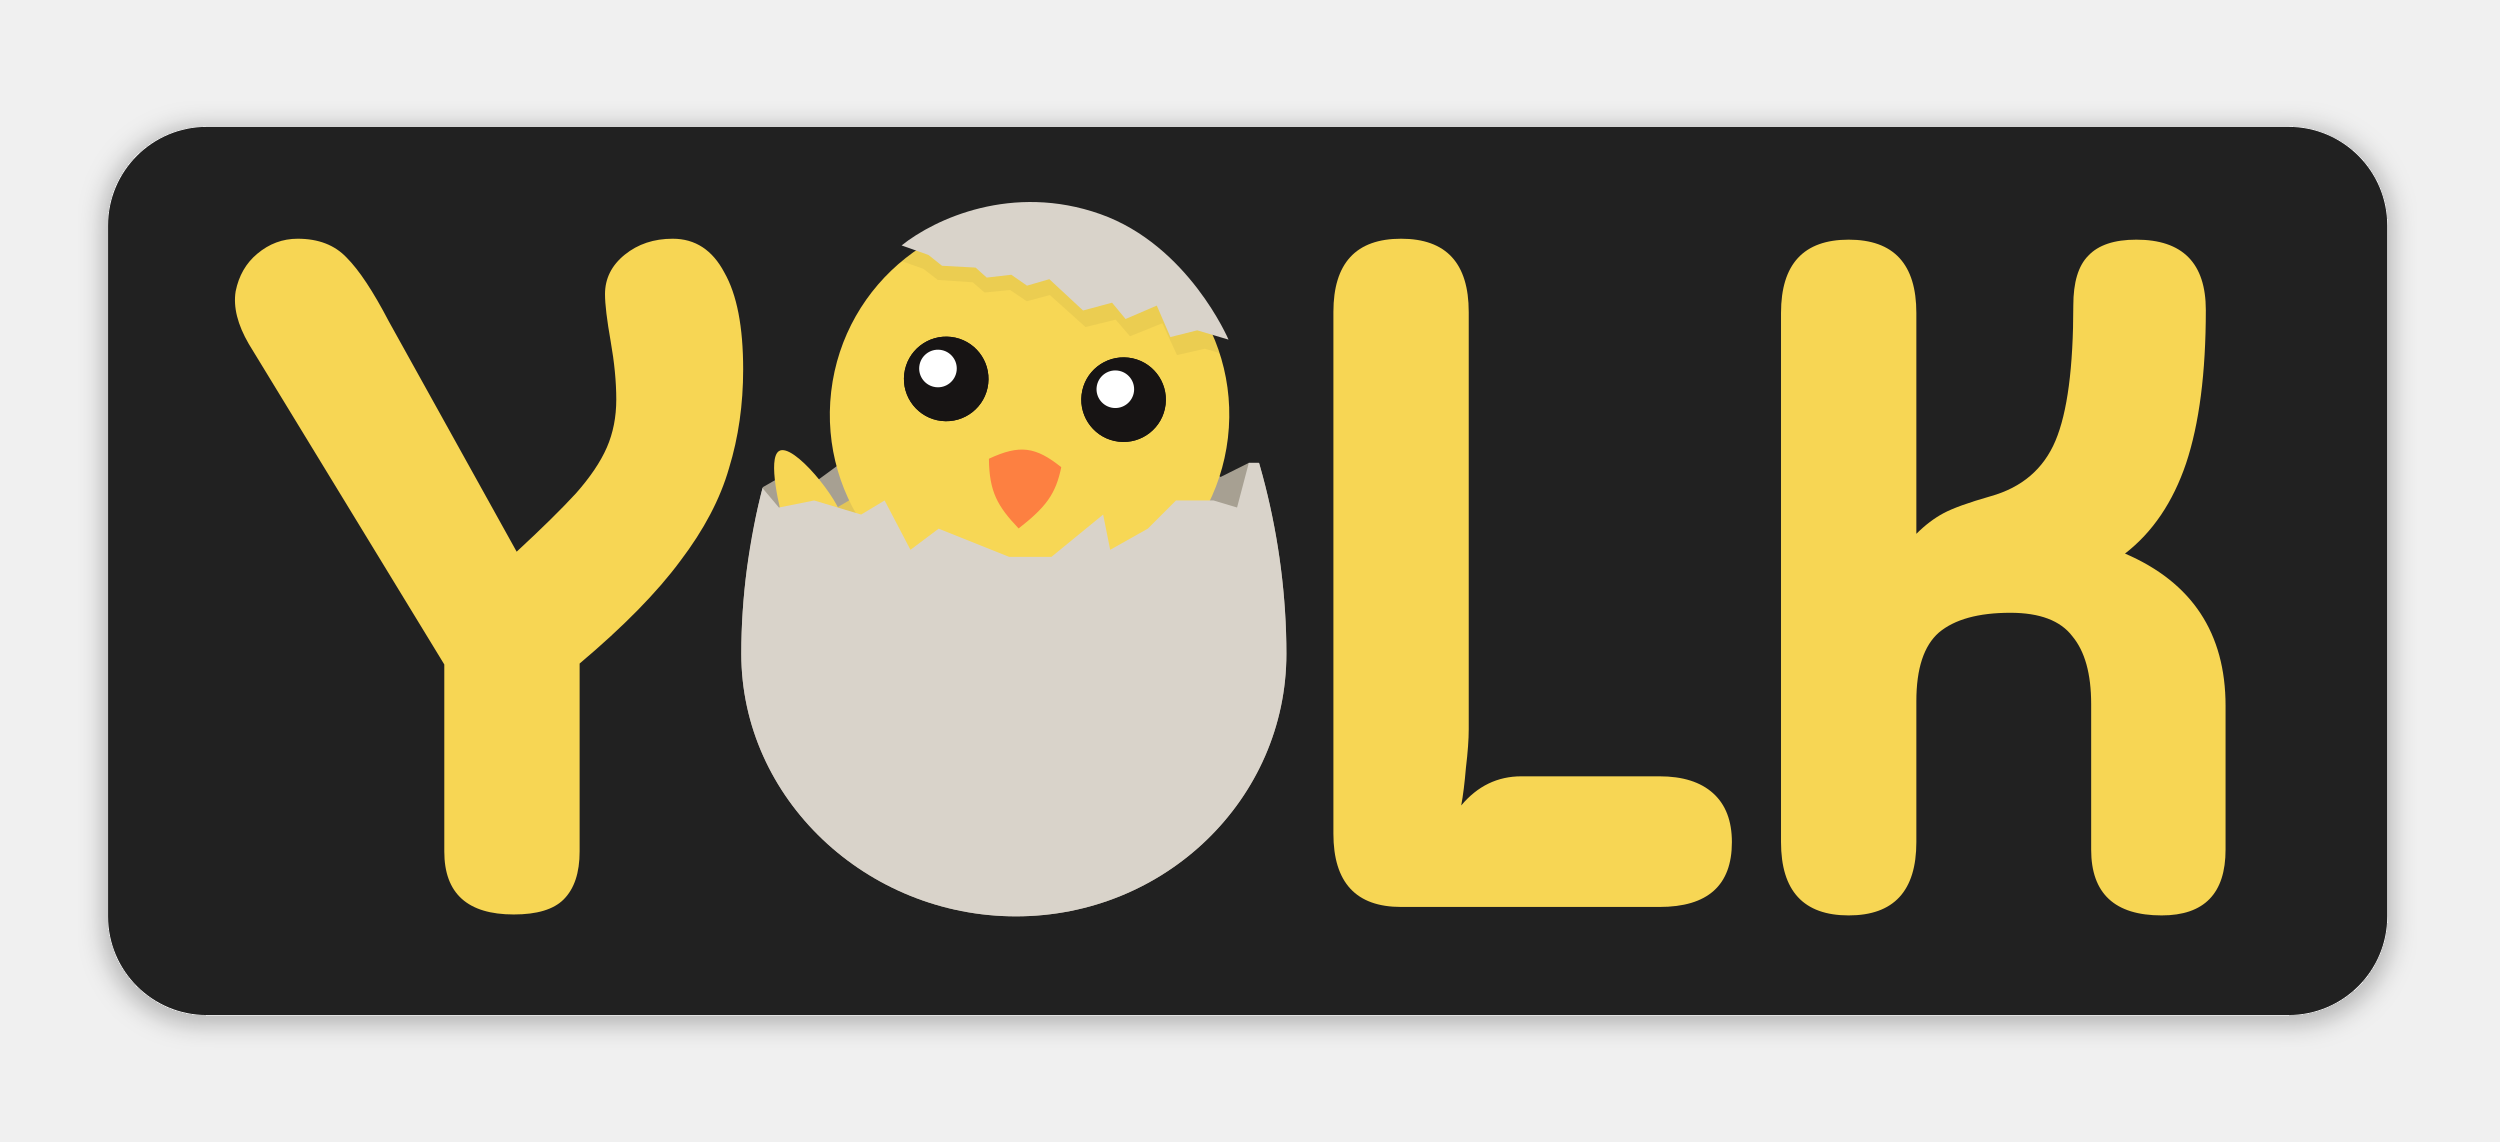
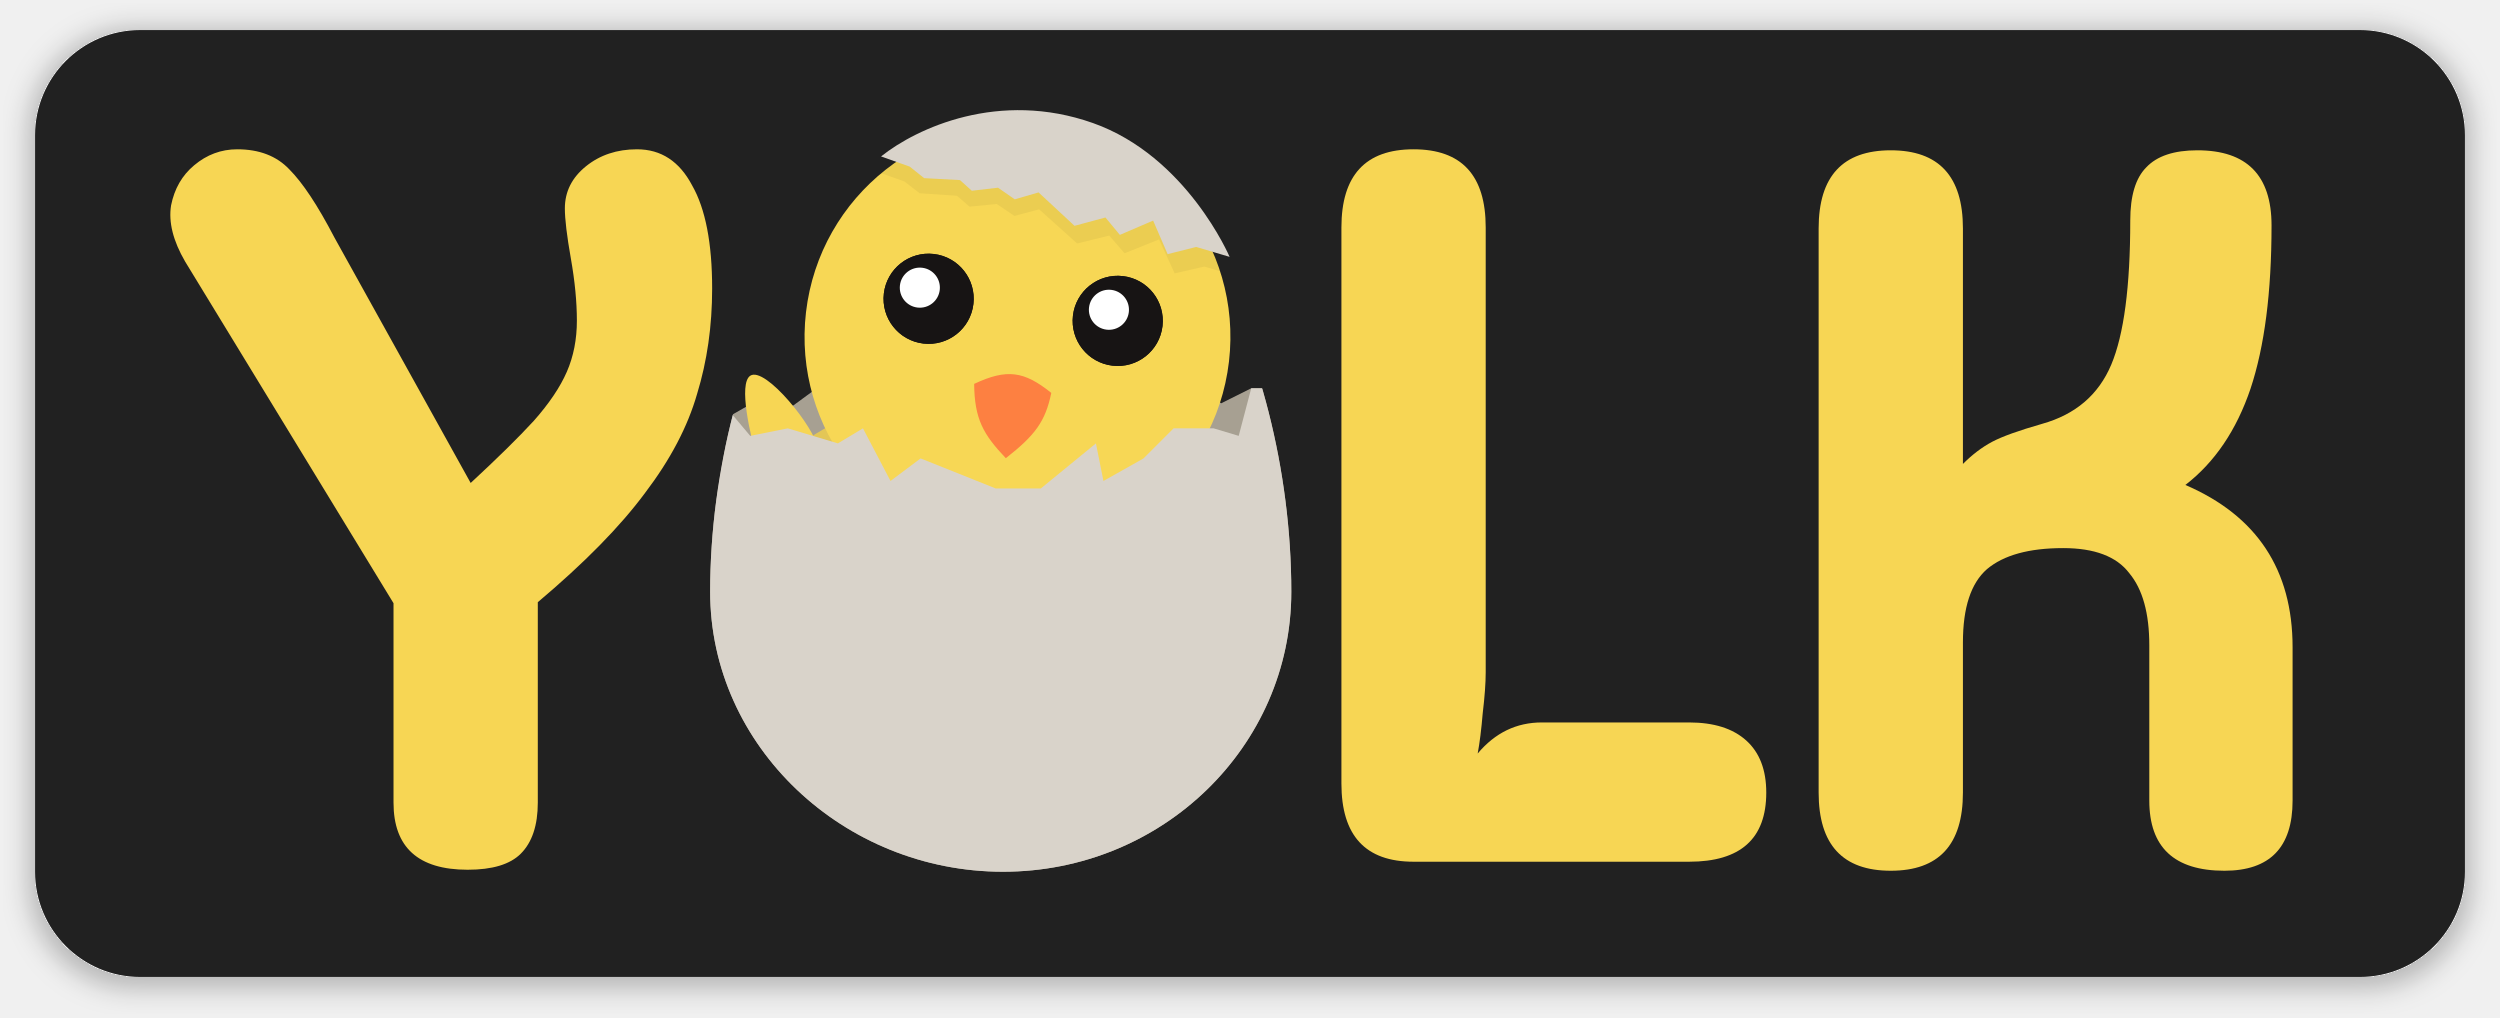
- <svg xmlns="http://www.w3.org/2000/svg" width="532" height="243" viewBox="0 0 532 243" fill="none">
+ <svg xmlns="http://www.w3.org/2000/svg" width="499" height="203" viewBox="0 0 499 203" fill="none">
  <g filter="url(#filter0_d_512_246)">
-     <rect x="23" y="27" width="485" height="189" rx="21" fill="#212121" />
+     <rect x="7" y="6" width="485" height="189" rx="21" fill="#212121" />
  </g>
-   <path d="M460 194.8C450 194.8 445 190.133 445 180.8V149.8C445 143.4 443.667 138.6 441 135.4C438.467 132.067 434.067 130.4 427.8 130.4C421 130.4 415.933 131.8 412.6 134.6C409.4 137.4 407.8 142.267 407.8 149.2V179.2C407.8 189.6 403 194.8 393.4 194.8C383.8 194.8 379 189.6 379 179.2V66.6C379 56.2 383.8 51 393.4 51C403 51 407.8 56.2 407.8 66.6V113.6C409.667 111.733 411.6 110.267 413.6 109.2C415.6 108.133 418.933 106.933 423.6 105.6C430.267 103.733 434.867 99.8 437.4 93.8C439.933 87.8 441.2 78.2 441.2 65C441.2 60.067 442.267 56.533 444.4 54.4C446.533 52.133 449.933 51 454.6 51C464.467 51 469.4 56 469.4 66C469.4 79.333 468 90.2 465.2 98.6C462.4 106.867 458.067 113.267 452.2 117.8C466.467 123.933 473.6 134.733 473.6 150.2V180.8C473.6 190.133 469.067 194.8 460 194.8Z" fill="#F7D654" />
-   <path d="M298.147 193C288.547 193 283.747 187.8 283.747 177.4V66.4C283.747 56 288.547 50.8 298.147 50.8C307.747 50.8 312.547 56 312.547 66.4V155.2C312.547 157.333 312.347 160.066 311.947 163.4C311.68 166.6 311.347 169.266 310.947 171.4C314.414 167.266 318.68 165.2 323.747 165.2H353.147C358.08 165.2 361.88 166.4 364.547 168.8C367.214 171.2 368.547 174.666 368.547 179.2C368.547 188.4 363.414 193 353.147 193H298.147Z" fill="#F7D654" />
-   <path d="M109.345 194.6C99.479 194.6 94.546 190.133 94.546 181.2V141.4L52.946 73.2C50.545 69.067 49.612 65.333 50.145 62C50.812 58.666 52.346 56 54.745 54C57.279 51.867 60.145 50.8 63.346 50.8C67.746 50.8 71.212 52.133 73.746 54.8C76.412 57.467 79.412 62 82.746 68.4L109.945 117.4C115.279 112.466 119.479 108.333 122.545 105C125.612 101.533 127.812 98.266 129.145 95.2C130.479 92.133 131.145 88.733 131.145 85C131.145 81.266 130.745 77.133 129.945 72.6C129.145 68.067 128.745 64.733 128.745 62.6C128.745 59.267 130.145 56.467 132.945 54.2C135.745 51.933 139.145 50.8 143.145 50.8C147.945 50.8 151.612 53.2 154.145 58C156.812 62.666 158.145 69.533 158.145 78.6C158.145 86.067 157.145 93.067 155.145 99.6C153.279 106.133 149.812 112.733 144.745 119.4C139.812 126.066 132.679 133.333 123.345 141.2V181.2C123.345 185.733 122.212 189.133 119.945 191.4C117.812 193.533 114.279 194.6 109.345 194.6Z" fill="#F7D654" />
-   <mask id="mask0_512_246" style="mask-type:alpha" maskUnits="userSpaceOnUse" x="157" y="41" width="117" height="154">
-     <path d="M273.746 139.124C273.746 169.983 247.981 195 216.199 195C184.416 195 157.746 169.983 157.746 139.124C157.746 90.516 184.416 41 216.199 41C247.981 41 273.746 90.516 273.746 139.124Z" fill="#AEA895" />
+   <path d="M444 173.8C434 173.8 429 169.133 429 159.8V128.8C429 122.4 427.667 117.6 425 114.4C422.467 111.067 418.067 109.4 411.8 109.4C405 109.4 399.933 110.8 396.6 113.6C393.4 116.4 391.8 121.267 391.8 128.2V158.2C391.8 168.6 387 173.8 377.4 173.8C367.8 173.8 363 168.6 363 158.2V45.6C363 35.2 367.8 30 377.4 30C387 30 391.8 35.2 391.8 45.6V92.6C393.667 90.733 395.6 89.267 397.6 88.2C399.6 87.133 402.933 85.933 407.6 84.6C414.267 82.733 418.867 78.8 421.4 72.8C423.933 66.8 425.2 57.2 425.2 44C425.2 39.067 426.267 35.533 428.4 33.4C430.533 31.133 433.933 30 438.6 30C448.467 30 453.4 35 453.4 45C453.4 58.333 452 69.2 449.2 77.6C446.4 85.867 442.067 92.267 436.2 96.8C450.467 102.933 457.6 113.733 457.6 129.2V159.8C457.6 169.133 453.067 173.8 444 173.8Z" fill="#F7D654" />
+   <path d="M282.147 172C272.547 172 267.747 166.8 267.747 156.4V45.4C267.747 35 272.547 29.8 282.147 29.8C291.747 29.8 296.547 35 296.547 45.4V134.2C296.547 136.333 296.347 139.066 295.947 142.4C295.68 145.6 295.347 148.266 294.947 150.4C298.414 146.266 302.68 144.2 307.747 144.2H337.147C342.08 144.2 345.88 145.4 348.547 147.8C351.214 150.2 352.547 153.666 352.547 158.2C352.547 167.4 347.414 172 337.147 172H282.147Z" fill="#F7D654" />
+   <path d="M93.346 173.6C83.479 173.6 78.546 169.133 78.546 160.2V120.4L36.946 52.2C34.545 48.066 33.612 44.333 34.145 41C34.812 37.666 36.346 35 38.745 33C41.279 30.866 44.145 29.8 47.346 29.8C51.745 29.8 55.212 31.133 57.745 33.8C60.412 36.467 63.412 41 66.746 47.4L93.945 96.4C99.279 91.466 103.479 87.333 106.545 84C109.612 80.533 111.812 77.266 113.145 74.2C114.479 71.133 115.145 67.733 115.145 64C115.145 60.267 114.745 56.133 113.945 51.6C113.145 47.066 112.745 43.733 112.745 41.6C112.745 38.267 114.145 35.467 116.945 33.2C119.745 30.933 123.145 29.8 127.145 29.8C131.945 29.8 135.612 32.2 138.145 37C140.812 41.666 142.145 48.533 142.145 57.6C142.145 65.067 141.145 72.067 139.145 78.6C137.279 85.133 133.812 91.733 128.745 98.4C123.812 105.066 116.679 112.333 107.345 120.2V160.2C107.345 164.733 106.212 168.133 103.945 170.4C101.812 172.533 98.279 173.6 93.346 173.6Z" fill="#F7D654" />
+   <mask id="mask0_512_246" style="mask-type:alpha" maskUnits="userSpaceOnUse" x="141" y="20" width="117" height="154">
+     <path d="M257.746 118.124C257.746 148.983 231.981 174 200.199 174C168.416 174 141.746 148.983 141.746 118.124C141.746 69.516 168.416 20 200.199 20C231.981 20 257.746 69.516 257.746 118.124Z" fill="#AEA895" />
  </mask>
  <g mask="url(#mask0_512_246)">
-     <path d="M168.746 100L161.746 104L145.246 200.5L286.746 213.5L278.246 100.5L269.746 98.5H265.746L259.746 101.5L253.246 97.5L248.246 104L242.246 103.5L236.246 117L234.746 109.5L223.746 118.5H214.746L199.746 112.5L195.246 109L186.246 102.5L181.746 96.5L174.246 102L168.746 100Z" fill="#A7A092" />
+     <path d="M152.746 79L145.746 83L129.246 179.5L270.746 192.5L262.246 79.5L253.746 77.5H249.746L243.746 80.5L237.246 76.5L232.246 83L226.246 82.5L220.246 96L218.746 88.5L207.746 97.5H198.746L183.746 91.5L179.246 88L170.246 81.5L165.746 75.5L158.246 81L152.746 79Z" fill="#A7A092" />
  </g>
-   <ellipse cx="212.819" cy="141.881" rx="53.5" ry="42.5" transform="rotate(6.66861 212.819 141.881)" fill="#E3C656" />
-   <circle cx="219.09" cy="88.246" r="42.5" transform="rotate(6.66861 219.09 88.246)" fill="#F7D755" />
-   <mask id="mask1_512_246" style="mask-type:alpha" maskUnits="userSpaceOnUse" x="176" y="45" width="86" height="86">
-     <circle cx="219.09" cy="88.246" r="42.5" transform="rotate(6.66861 219.09 88.246)" fill="#F7D755" />
+   <ellipse cx="196.819" cy="120.881" rx="53.5" ry="42.5" transform="rotate(6.66861 196.819 120.881)" fill="#E3C656" />
+   <circle cx="203.09" cy="67.246" r="42.5" transform="rotate(6.66861 203.09 67.246)" fill="#F7D755" />
+   <mask id="mask1_512_246" style="mask-type:alpha" maskUnits="userSpaceOnUse" x="160" y="24" width="86" height="86">
+     <circle cx="203.09" cy="67.246" r="42.5" transform="rotate(6.66861 203.09 67.246)" fill="#F7D755" />
  </mask>
  <g mask="url(#mask1_512_246)">
-     <path d="M263.377 76.298L256.389 74.207L250.467 75.562L247.346 68.785L240.462 71.556L237.411 68.02L230.998 69.597L223.413 62.785L218.482 64.103L214.96 61.716L209.515 62.247L207.008 60.071L199.558 59.576L196.514 57.218L190.517 55.089C197.836 49.504 214.878 42.078 234.523 49.03C254.168 55.983 263.377 76.298 263.377 76.298Z" fill="black" fill-opacity="0.05" />
+     <path d="M247.377 55.298L240.389 53.207L234.467 54.563L231.346 47.785L224.462 50.556L221.411 47.02L214.998 48.597L207.413 41.785L202.482 43.103L198.96 40.716L193.515 41.247L191.008 39.071L183.558 38.576L180.514 36.218L174.517 34.089C181.836 28.504 198.878 21.078 218.523 28.03C238.168 34.983 247.377 55.298 247.377 55.298Z" fill="black" fill-opacity="0.05" />
  </g>
-   <circle cx="201.354" cy="80.635" r="9" transform="rotate(6.66861 201.354 80.6351)" fill="#171414" />
-   <circle cx="201.354" cy="80.635" r="9" transform="rotate(6.66861 201.354 80.6351)" fill="#171414" />
-   <circle cx="239.097" cy="85.048" r="9" transform="rotate(6.66861 239.097 85.0477)" fill="#171414" />
-   <circle cx="239.097" cy="85.048" r="9" transform="rotate(6.66861 239.097 85.0477)" fill="#171414" />
-   <circle cx="199.6" cy="78.416" r="4" transform="rotate(6.66861 199.6 78.416)" fill="white" />
-   <circle cx="237.342" cy="82.829" r="4" transform="rotate(6.66861 237.342 82.829)" fill="white" />
-   <path d="M165.746 96C163.346 97.6 165.746 108 167.246 113C171.412 113.5 179.646 113.7 179.246 110.5C178.746 106.5 168.746 94 165.746 96Z" fill="#F7D654" />
-   <mask id="mask2_512_246" style="mask-type:alpha" maskUnits="userSpaceOnUse" x="157" y="41" width="117" height="154">
-     <path d="M273.746 139.124C273.746 169.983 247.981 195 216.199 195C184.416 195 157.746 169.983 157.746 139.124C157.746 90.516 184.416 41 216.199 41C247.981 41 273.746 90.516 273.746 139.124Z" fill="#AEA895" />
+   <circle cx="185.354" cy="59.635" r="9" transform="rotate(6.66861 185.354 59.6351)" fill="#171414" />
+   <circle cx="185.354" cy="59.635" r="9" transform="rotate(6.66861 185.354 59.6351)" fill="#171414" />
+   <circle cx="223.097" cy="64.048" r="9" transform="rotate(6.66861 223.097 64.0477)" fill="#171414" />
+   <circle cx="223.097" cy="64.048" r="9" transform="rotate(6.66861 223.097 64.0477)" fill="#171414" />
+   <circle cx="183.6" cy="57.416" r="4" transform="rotate(6.66861 183.6 57.416)" fill="white" />
+   <circle cx="221.342" cy="61.829" r="4" transform="rotate(6.66861 221.342 61.829)" fill="white" />
+   <path d="M149.746 75C147.346 76.6 149.746 87 151.246 92C155.412 92.5 163.646 92.7 163.246 89.5C162.746 85.5 152.746 73 149.746 75Z" fill="#F7D654" />
+   <mask id="mask2_512_246" style="mask-type:alpha" maskUnits="userSpaceOnUse" x="141" y="20" width="117" height="154">
+     <path d="M257.746 118.124C257.746 148.983 231.981 174 200.199 174C168.416 174 141.746 148.983 141.746 118.124C141.746 69.516 168.416 20 200.199 20C231.981 20 257.746 69.516 257.746 118.124Z" fill="#AEA895" />
  </mask>
  <g mask="url(#mask2_512_246)">
-     <path d="M165.746 108L157.746 98.5L145.246 200.5L286.746 213.5L278.246 100.5L269.746 98.5H265.746L263.246 108L258.246 106.5H250.246L244.246 112.5L236.246 117L234.746 109.5L223.746 118.5H214.746L199.746 112.5L193.746 117L188.246 106.5L183.246 109.5L173.246 106.5L165.746 108Z" fill="#D9D3CA" />
+     <path d="M149.746 87L141.746 77.5L129.246 179.5L270.746 192.5L262.246 79.5L253.746 77.5H249.746L247.246 87L242.246 85.5H234.246L228.246 91.5L220.246 96L218.746 88.5L207.746 97.5H198.746L183.746 91.5L177.746 96L172.246 85.5L167.246 88.5L157.246 85.5L149.746 87Z" fill="#D9D3CA" />
  </g>
-   <path d="M225.837 99.421C220.409 95.075 217.019 94.542 210.442 97.621C210.506 104.658 212.272 107.723 216.762 112.455C222.571 107.912 224.668 105.141 225.837 99.421Z" fill="#FD8041" />
-   <path d="M261.43 72.271L254.758 70.291L249.059 71.726L246.163 65.029L239.521 67.885L236.646 64.411L230.472 66.073L223.296 59.405L218.548 60.788L215.205 58.465L209.975 59.071L207.602 56.942L200.464 56.559L197.579 54.256L191.858 52.225C198.958 46.563 215.411 38.928 234.151 45.56C252.892 52.193 261.43 72.271 261.43 72.271Z" fill="#D9D3CA" />
+   <path d="M209.837 78.421C204.409 74.075 201.019 73.542 194.442 76.621C194.506 83.658 196.272 86.723 200.762 91.455C206.571 86.912 208.668 84.141 209.837 78.421Z" fill="#FD8041" />
+   <path d="M245.43 51.271L238.758 49.291L233.059 50.726L230.163 44.029L223.521 46.885L220.646 43.411L214.472 45.073L207.296 38.405L202.548 39.788L199.205 37.465L193.975 38.071L191.602 35.942L184.464 35.559L181.579 33.256L175.858 31.225C182.958 25.563 199.411 17.928 218.151 24.56C236.892 31.193 245.43 51.271 245.43 51.271Z" fill="#D9D3CA" />
  <defs>
-     <filter id="filter0_d_512_246" x="16.7" y="21.7" width="497.6" height="201.6" filterUnits="userSpaceOnUse" color-interpolation-filters="sRGB">
+     <filter id="filter0_d_512_246" x="0.7" y="0.7" width="497.6" height="201.6" filterUnits="userSpaceOnUse" color-interpolation-filters="sRGB">
      <feFlood flood-opacity="0" result="BackgroundImageFix" />
      <feColorMatrix in="SourceAlpha" type="matrix" values="0 0 0 0 0 0 0 0 0 0 0 0 0 0 0 0 0 0 127 0" result="hardAlpha" />
      <feMorphology radius="1" operator="dilate" in="SourceAlpha" result="effect1_dropShadow_512_246" />
      <feOffset dy="1" />
      <feGaussianBlur stdDeviation="2.65" />
      <feComposite in2="hardAlpha" operator="out" />
      <feColorMatrix type="matrix" values="0 0 0 0 0 0 0 0 0 0 0 0 0 0 0 0 0 0 0.25 0" />
      <feBlend mode="normal" in2="BackgroundImageFix" result="effect1_dropShadow_512_246" />
      <feBlend mode="normal" in="SourceGraphic" in2="effect1_dropShadow_512_246" result="shape" />
    </filter>
  </defs>
</svg>
